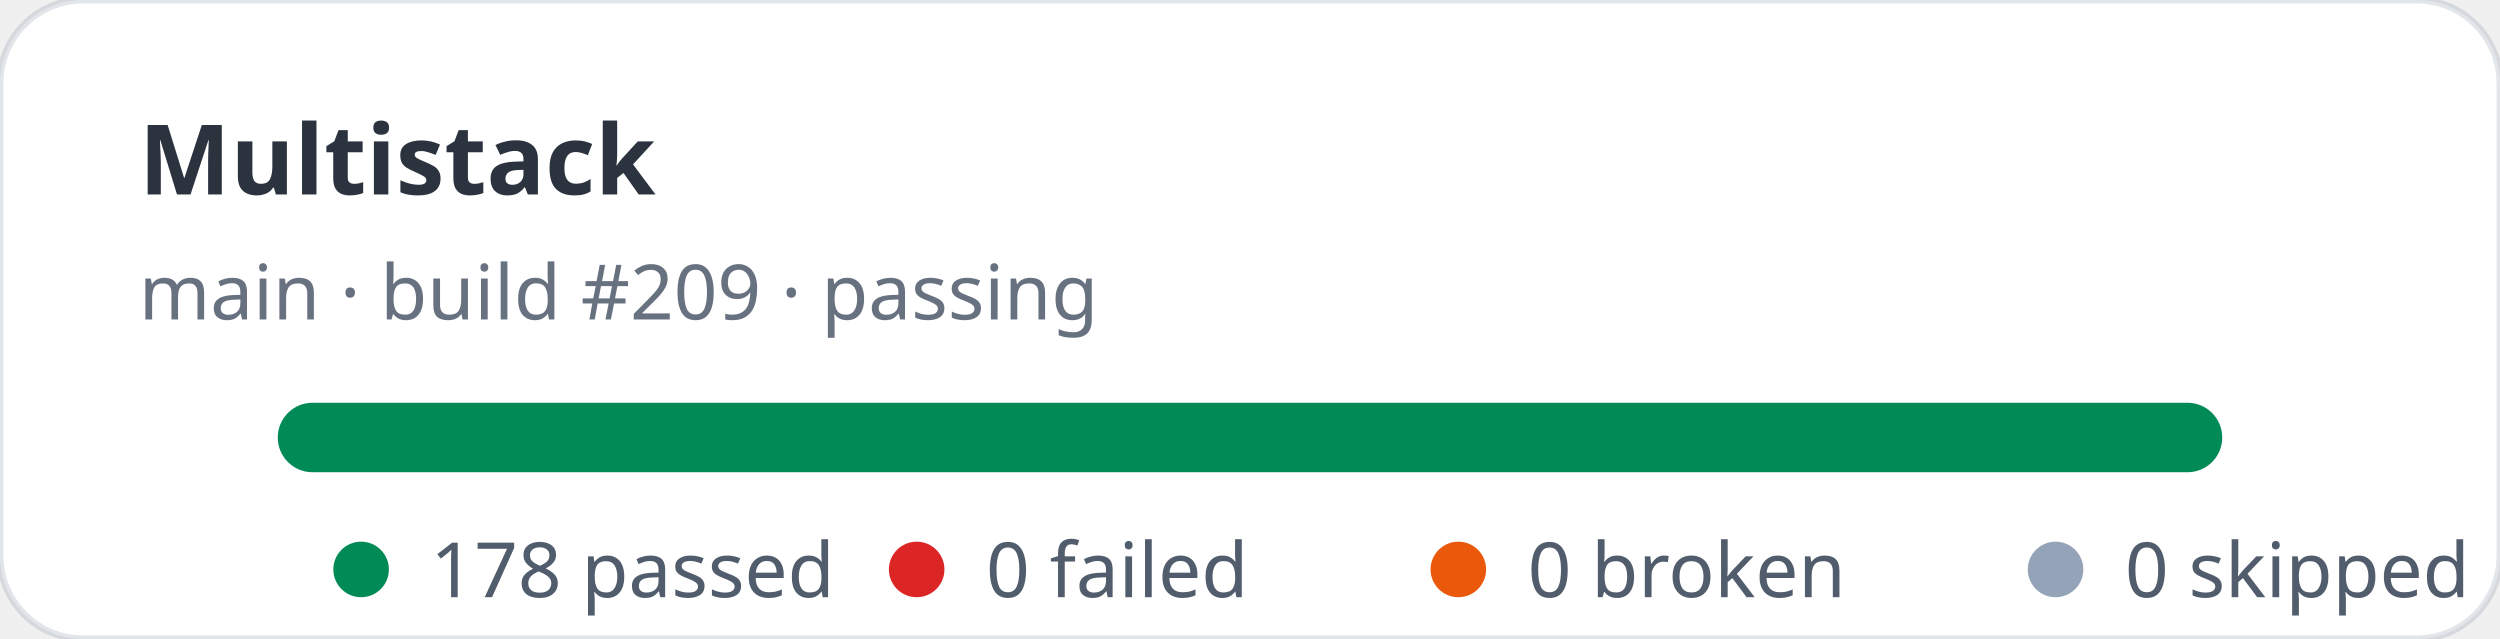
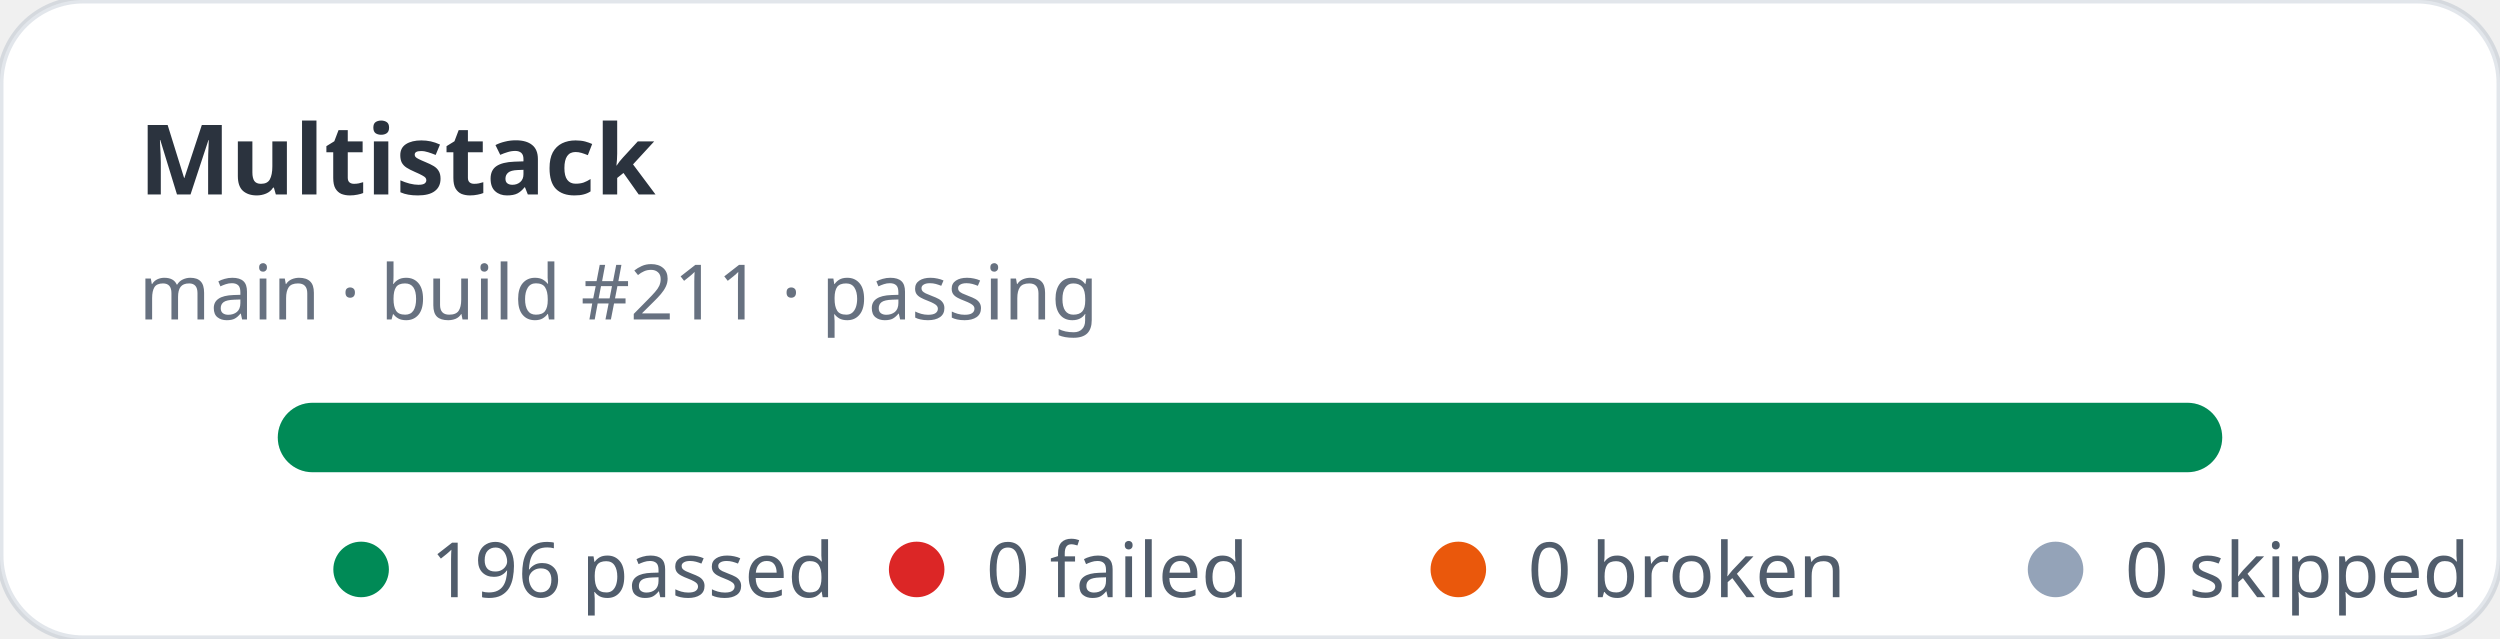
- <svg xmlns="http://www.w3.org/2000/svg" width="360" height="92" viewBox="0 0 360 92" role="img" aria-label="Multistack stats: 178 passed, 0 failed">
+ <svg xmlns="http://www.w3.org/2000/svg" width="360" height="92" viewBox="0 0 360 92" role="img" aria-label="Multistack stats: 196 passed, 0 failed">
  <rect width="360" height="92" rx="12" fill="#ffffff" stroke="rgba(11,48,86,0.12)" />
  <text x="20" y="28" fill="rgba(1,10,24,0.83)" font-family="ui-sans-serif,system-ui,sans-serif" font-size="14" font-weight="700">Multistack</text>
-   <text x="20" y="46" fill="rgba(2,19,44,0.6)" font-family="ui-sans-serif,system-ui,sans-serif" font-size="11">main · build #209 · passing</text>
+   <text x="20" y="46" fill="rgba(2,19,44,0.6)" font-family="ui-sans-serif,system-ui,sans-serif" font-size="11">main · build #211 · passing</text>
  <rect x="40" y="58" width="280" height="10" rx="5" fill="#e2e8f0" />
  <rect x="40" y="58" width="280" height="10" rx="5" fill="#008a56" />
  <g font-family="ui-sans-serif,system-ui,sans-serif" font-size="11" fill="rgba(1,18,40,0.68)">
    <circle cx="52" cy="82" r="4" fill="#008a56" />
-     <text x="62" y="86">178 passed</text>
+     <text x="62" y="86">196 passed</text>
    <circle cx="132" cy="82" r="4" fill="#dc2626" />
    <text x="142" y="86">0 failed</text>
    <circle cx="210" cy="82" r="4" fill="#ea580c" />
    <text x="220" y="86">0 broken</text>
    <circle cx="296" cy="82" r="4" fill="#94a3b8" />
    <text x="306" y="86">0 skipped</text>
  </g>
</svg>
